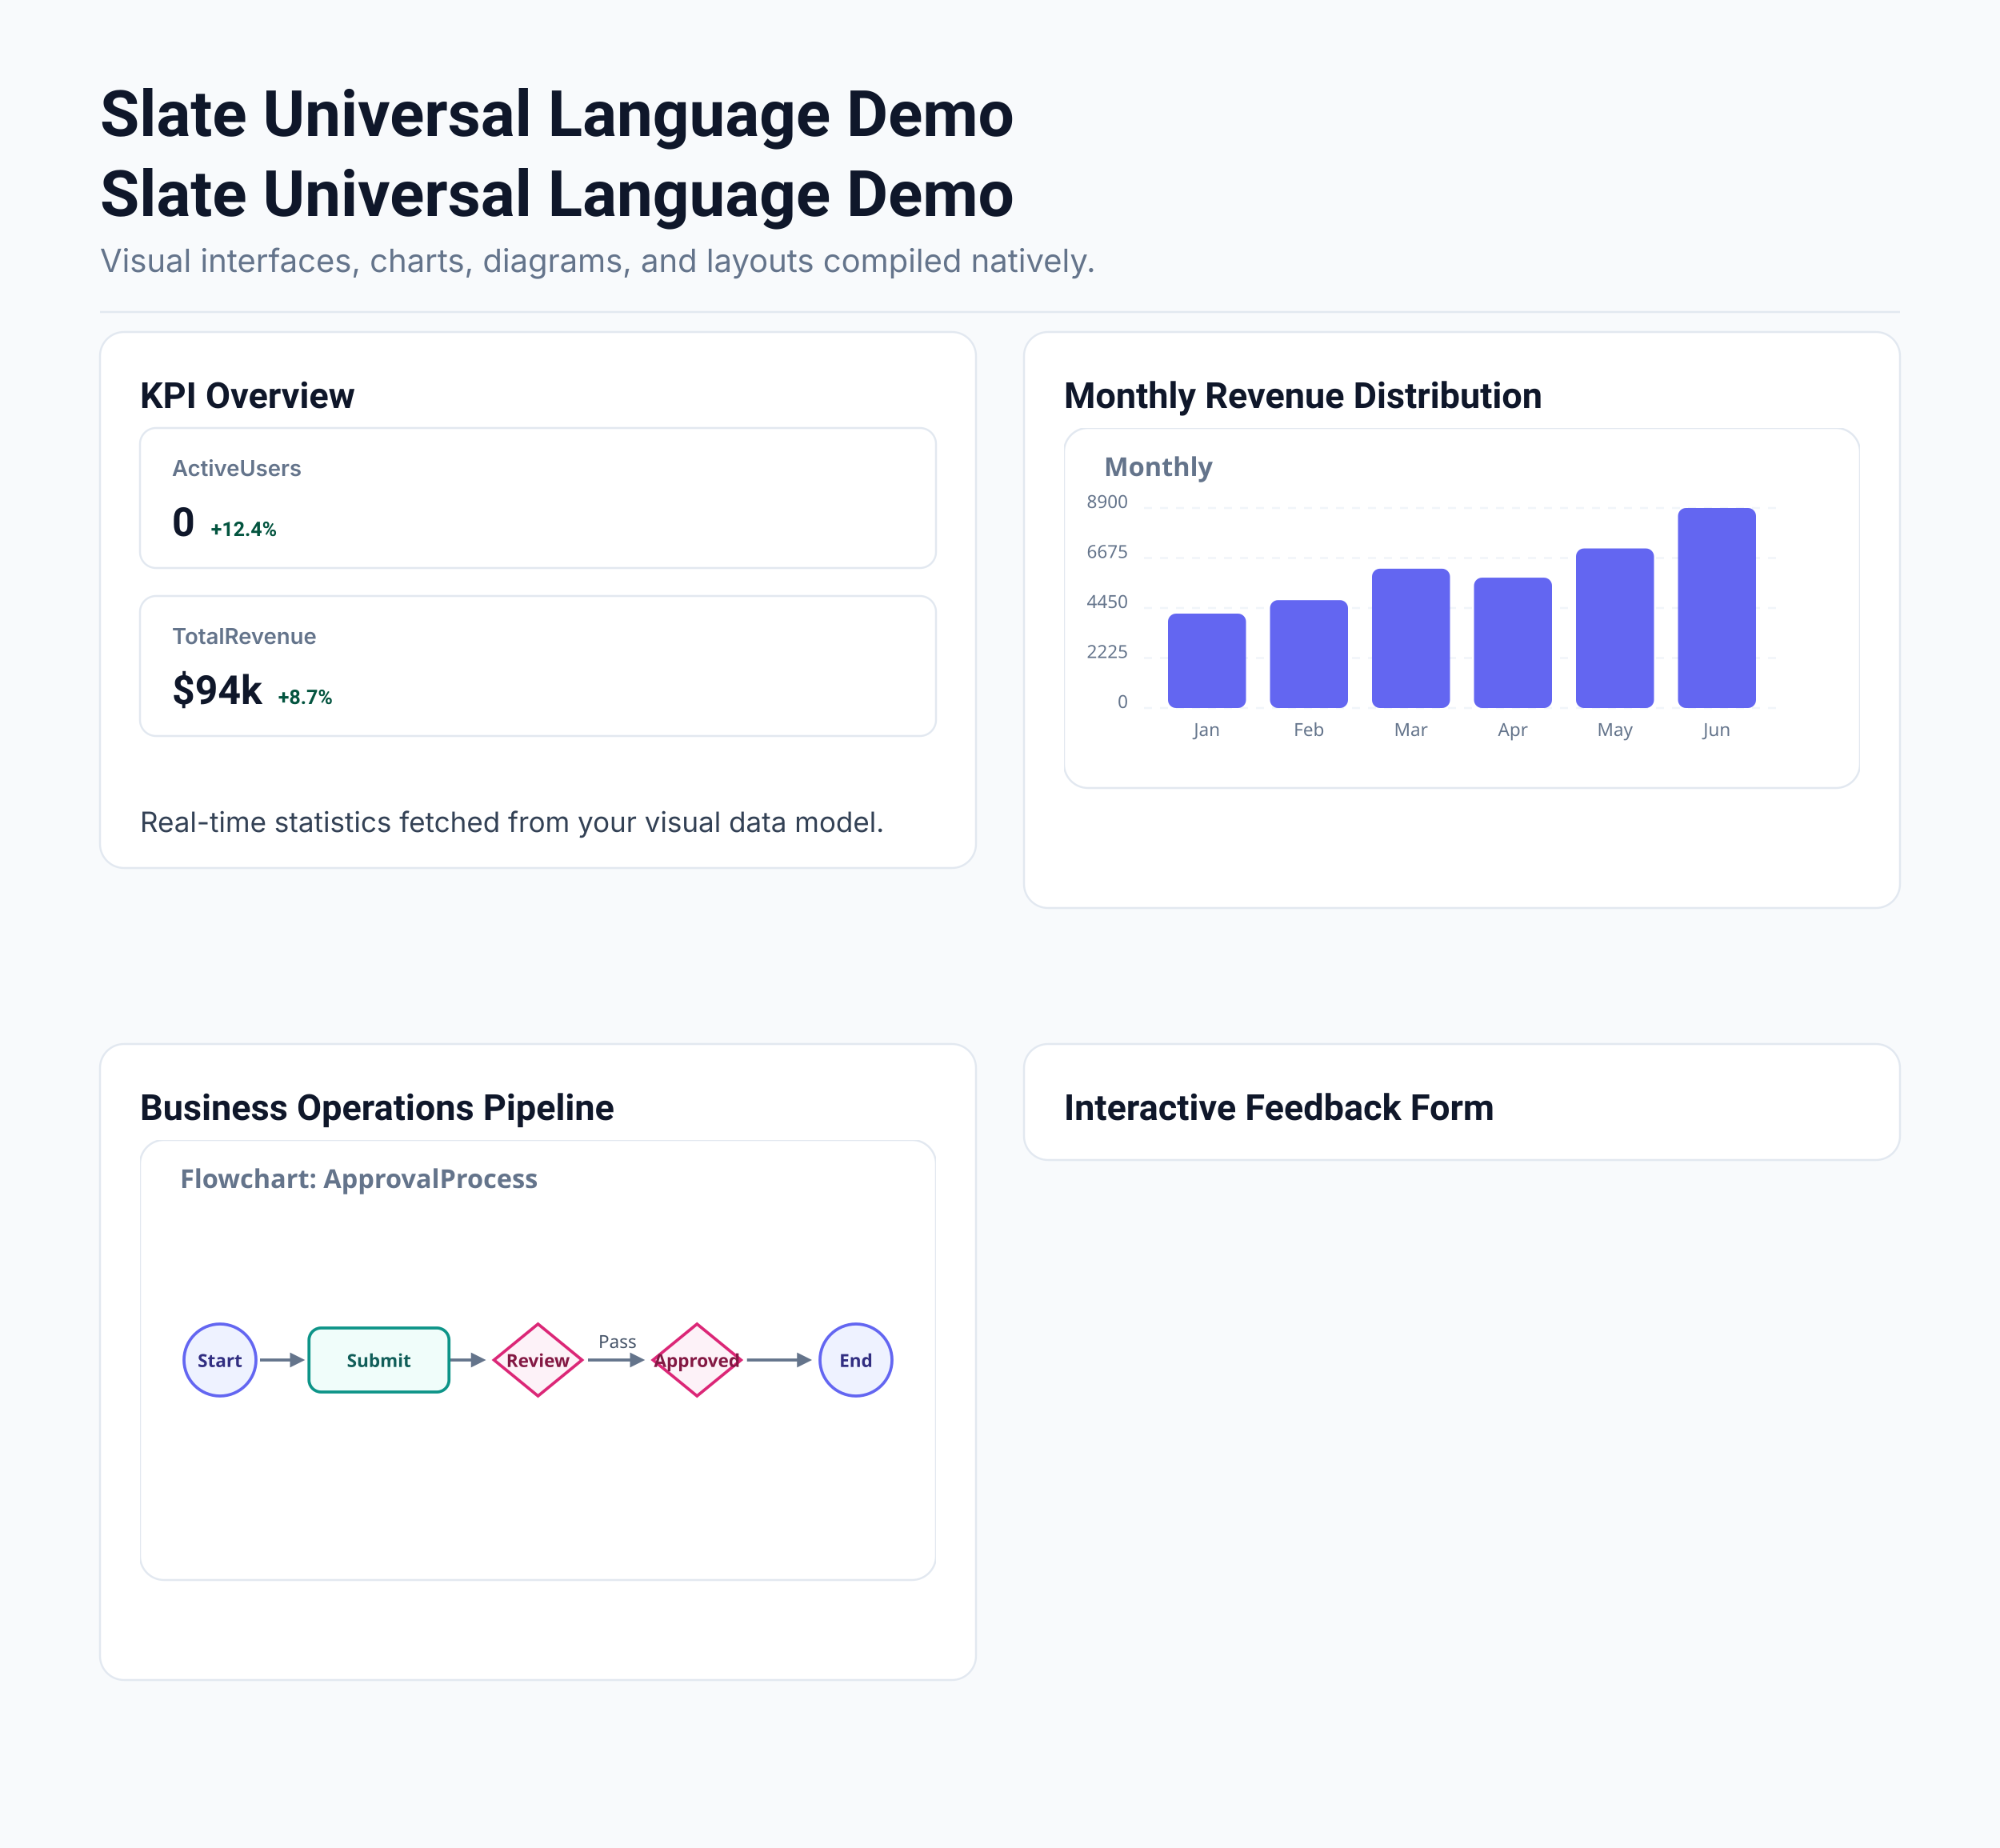
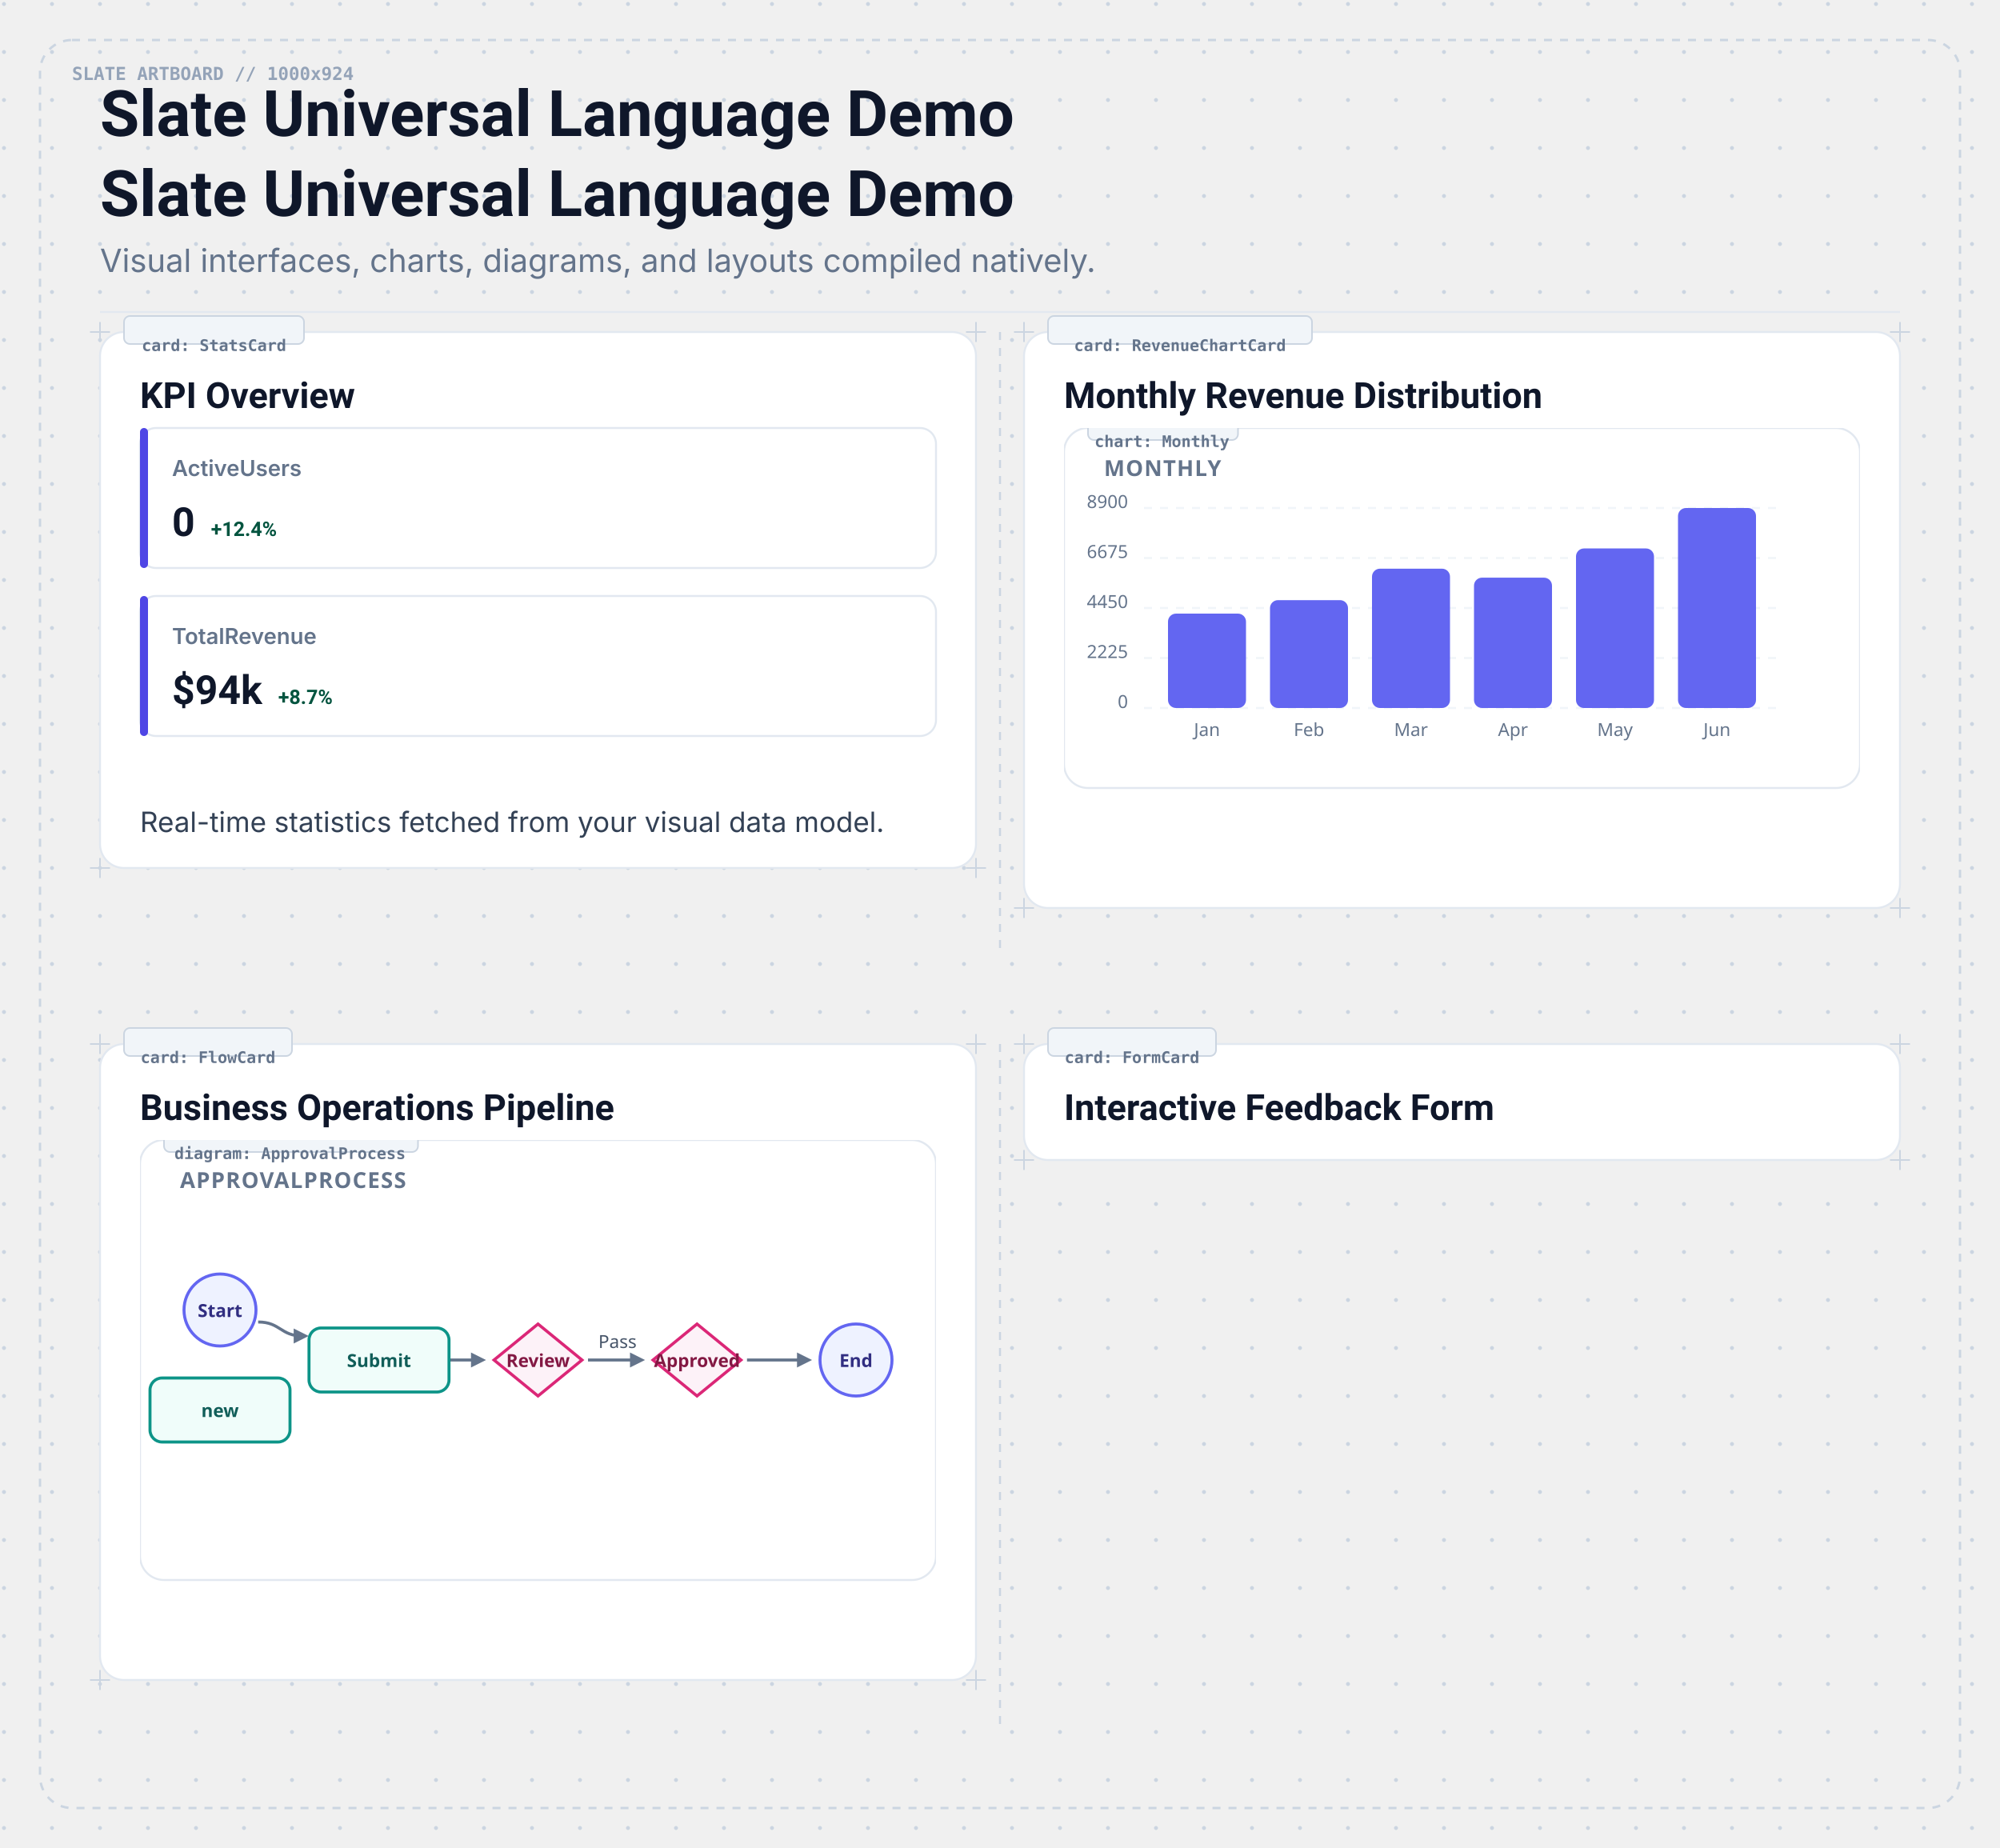
<svg xmlns="http://www.w3.org/2000/svg" width="1000" height="924" viewBox="0 0 1000 924" style="background-color: #F8FAFC;">
+   <defs>
+     <pattern id="dot-grid" x="0" y="0" width="24" height="24" patternUnits="userSpaceOnUse">
+       <circle cx="2" cy="2" r="1" fill="#CBD5E1" />
+     </pattern>
+   </defs>
  <style>
    .slate-title { font-family: 'Outfit', -apple-system, BlinkMacSystemFont, 'Segoe UI', Roboto, sans-serif; font-size: 32px; font-weight: 700; fill: #0F172A; }
    .slate-subtitle { font-family: 'Inter', -apple-system, BlinkMacSystemFont, 'Segoe UI', Roboto, sans-serif; font-size: 16px; fill: #64748B; }
    .slate-heading { font-family: 'Outfit', -apple-system, BlinkMacSystemFont, 'Segoe UI', Roboto, sans-serif; font-size: 18px; font-weight: 600; fill: #0F172A; }
    .slate-text { font-family: 'Inter', -apple-system, BlinkMacSystemFont, 'Segoe UI', Roboto, sans-serif; font-size: 14px; fill: #334155; }
    .stat-title { font-family: 'Inter', -apple-system, BlinkMacSystemFont, 'Segoe UI', Roboto, sans-serif; font-size: 11px; fill: #64748B; font-weight: 600; text-transform: uppercase; }
    .stat-value { font-family: 'Outfit', -apple-system, BlinkMacSystemFont, 'Segoe UI', Roboto, sans-serif; font-size: 20px; fill: #0F172A; font-weight: 700; }
    .stat-delta-pos { fill: #03543F; font-weight: bold; }
    .stat-delta-neg { fill: #9B1C1C; font-weight: bold; }
    .label-text { font-family: 'Inter', -apple-system, BlinkMacSystemFont, 'Segoe UI', Roboto, sans-serif; font-size: 12px; fill: #64748B; font-weight: 600; }
    .input-box { fill: #FFFFFF; stroke: #D1D5DB; stroke-width: 1; rx: 6px; }
    .button-rect { fill: #4F46E5; rx: 6px; }
    .button-text { font-family: 'Inter', -apple-system, BlinkMacSystemFont, 'Segoe UI', Roboto, sans-serif; font-size: 13px; fill: #FFFFFF; font-weight: 600; }
    .divider-line { stroke: #E2E8F0; stroke-width: 1; }
  </style>
-   <rect width="1000" height="924" fill="#F8FAFC" />
+   <rect width="1000" height="924" fill="url(#dot-grid)" />
+   <rect x="20" y="20" width="960" height="884" fill="none" stroke="#CBD5E1" stroke-width="1.2" stroke-dasharray="4 4" rx="16" />
+   <text x="36" y="40" fill="#94A3B8" font-family="monospace" font-size="9" font-weight="bold">SLATE ARTBOARD // 1000x924</text>
  <text x="50" y="68" class="slate-title">Slate Universal Language Demo</text>
  <text x="50" y="108" class="slate-title">Slate Universal Language Demo</text>
  <text x="50" y="136" class="slate-subtitle">Visual interfaces, charts, diagrams, and layouts compiled natively.</text>
  <line x1="50" y1="156" x2="950" y2="156" class="divider-line" />
  <g>
    <rect x="50" y="166" width="438" height="268" fill="#FFFFFF" stroke="#E2E8F0" stroke-width="1" rx="12" />
+     <g transform="translate(62, 166)">
+       <rect x="0" y="-8" width="90" height="14" fill="#F1F5F9" rx="3" stroke="#CBD5E1" stroke-width="0.8" />
+       <text x="45" y="9.5" fill="#64748B" font-family="monospace" font-size="8" font-weight="bold" text-anchor="middle">card: StatsCard</text>
+     </g>
    <text x="70" y="204" class="slate-heading">KPI Overview</text>
    <g>
      <rect x="70" y="214" width="398" height="70" fill="#FFFFFF" stroke="#E2E8F0" stroke-width="1" rx="8" />
+       <rect x="70" y="214" width="4" height="70" fill="#4F46E5" rx="2" />
      <text x="86" y="238" class="stat-title">ActiveUsers</text>
      <text x="86" y="268" class="stat-value">0<tspan dx="8" font-size="10" font-weight="bold" class="stat-delta-pos">+12.4%</tspan>
      </text>
    </g>
    <g>
      <rect x="70" y="298" width="398" height="70" fill="#FFFFFF" stroke="#E2E8F0" stroke-width="1" rx="8" />
+       <rect x="70" y="298" width="4" height="70" fill="#4F46E5" rx="2" />
      <text x="86" y="322" class="stat-title">TotalRevenue</text>
      <text x="86" y="352" class="stat-value">$94k<tspan dx="8" font-size="10" font-weight="bold" class="stat-delta-pos">+8.7%</tspan>
      </text>
    </g>
    <text x="70" y="416" class="slate-text">Real-time statistics fetched from your visual data model.</text>
+     <g stroke="#CBD5E1" stroke-width="0.8">
+       <path d="M 45 166 L 55 166 M 50 161 L 50 171" />
+       <path d="M 483 166 L 493 166 M 488 161 L 488 171" />
+       <path d="M 45 434 L 55 434 M 50 429 L 50 439" />
+       <path d="M 483 434 L 493 434 M 488 429 L 488 439" />
+     </g>
  </g>
  <g>
    <rect x="512" y="166" width="438" height="288" fill="#FFFFFF" stroke="#E2E8F0" stroke-width="1" rx="12" />
+     <g transform="translate(524, 166)">
+       <rect x="0" y="-8" width="132" height="14" fill="#F1F5F9" rx="3" stroke="#CBD5E1" stroke-width="0.8" />
+       <text x="66" y="9.5" fill="#64748B" font-family="monospace" font-size="8" font-weight="bold" text-anchor="middle">card: RevenueChartCard</text>
+     </g>
    <text x="532" y="204" class="slate-heading">Monthly Revenue Distribution</text>
    <svg x="532" y="214" width="398" height="220" viewBox="0 0 398 220">
      <rect x="0" y="0" width="398" height="180" fill="#FFFFFF" stroke="#E2E8F0" stroke-width="1" rx="12" />
-       <text x="20" y="24" fill="#64748B" font-family="sans-serif" font-size="13" font-weight="bold">Monthly</text>
+       <g transform="translate(12, 0)">
+         <rect x="0" y="-8" width="75" height="14" fill="#F1F5F9" rx="3" stroke="#CBD5E1" stroke-width="0.8" />
+         <text x="37" y="9.5" fill="#64748B" font-family="monospace" font-size="8" font-weight="bold" text-anchor="middle">chart: Monthly</text>
+       </g>
+       <text x="20" y="24" fill="#64748B" font-family="sans-serif" font-size="11" font-weight="bold" letter-spacing="0.5">MONTHLY</text>
      <line x1="40" y1="40" x2="358" y2="40" stroke="#F1F5F9" stroke-width="1" stroke-dasharray="4" />
      <text x="32" y="40" fill="#64748B" font-family="sans-serif" font-size="9" text-anchor="end" alignment-baseline="middle">8900</text>
      <line x1="40" y1="65" x2="358" y2="65" stroke="#F1F5F9" stroke-width="1" stroke-dasharray="4" />
      <text x="32" y="65" fill="#64748B" font-family="sans-serif" font-size="9" text-anchor="end" alignment-baseline="middle">6675</text>
      <line x1="40" y1="90" x2="358" y2="90" stroke="#F1F5F9" stroke-width="1" stroke-dasharray="4" />
      <text x="32" y="90" fill="#64748B" font-family="sans-serif" font-size="9" text-anchor="end" alignment-baseline="middle">4450</text>
      <line x1="40" y1="115" x2="358" y2="115" stroke="#F1F5F9" stroke-width="1" stroke-dasharray="4" />
      <text x="32" y="115" fill="#64748B" font-family="sans-serif" font-size="9" text-anchor="end" alignment-baseline="middle">2225</text>
      <line x1="40" y1="140" x2="358" y2="140" stroke="#F1F5F9" stroke-width="1" stroke-dasharray="4" />
      <text x="32" y="140" fill="#64748B" font-family="sans-serif" font-size="9" text-anchor="end" alignment-baseline="middle">0</text>
      <rect x="52" y="92.809" width="39" height="47.191" fill="#6366F1" rx="4" />
      <text x="71.5" y="154" fill="#64748B" font-family="sans-serif" font-size="9" text-anchor="middle">Jan</text>
      <rect x="103" y="86.067" width="39" height="53.933" fill="#6366F1" rx="4" />
      <text x="122.5" y="154" fill="#64748B" font-family="sans-serif" font-size="9" text-anchor="middle">Feb</text>
      <rect x="154" y="70.337" width="39" height="69.663" fill="#6366F1" rx="4" />
      <text x="173.5" y="154" fill="#64748B" font-family="sans-serif" font-size="9" text-anchor="middle">Mar</text>
      <rect x="205" y="74.831" width="39" height="65.169" fill="#6366F1" rx="4" />
      <text x="224.5" y="154" fill="#64748B" font-family="sans-serif" font-size="9" text-anchor="middle">Apr</text>
      <rect x="256" y="60.225" width="39" height="79.775" fill="#6366F1" rx="4" />
      <text x="275.5" y="154" fill="#64748B" font-family="sans-serif" font-size="9" text-anchor="middle">May</text>
      <rect x="307" y="40" width="39" height="100" fill="#6366F1" rx="4" />
      <text x="326.5" y="154" fill="#64748B" font-family="sans-serif" font-size="9" text-anchor="middle">Jun</text>
    </svg>
+     <g stroke="#CBD5E1" stroke-width="0.8">
+       <path d="M 507 166 L 517 166 M 512 161 L 512 171" />
+       <path d="M 945 166 L 955 166 M 950 161 L 950 171" />
+       <path d="M 507 454 L 517 454 M 512 449 L 512 459" />
+       <path d="M 945 454 L 955 454 M 950 449 L 950 459" />
+     </g>
  </g>
+   <line x1="500" y1="166" x2="500" y2="478" stroke="#CBD5E1" stroke-width="1" stroke-dasharray="4 4" />
  <g>
    <rect x="50" y="522" width="438" height="318" fill="#FFFFFF" stroke="#E2E8F0" stroke-width="1" rx="12" />
+     <g transform="translate(62, 522)">
+       <rect x="0" y="-8" width="84" height="14" fill="#F1F5F9" rx="3" stroke="#CBD5E1" stroke-width="0.8" />
+       <text x="42" y="9.5" fill="#64748B" font-family="monospace" font-size="8" font-weight="bold" text-anchor="middle">card: FlowCard</text>
+     </g>
    <text x="70" y="560" class="slate-heading">Business Operations Pipeline</text>
    <svg x="70" y="570" width="398" height="250" viewBox="0 0 398 250">
      <rect x="0" y="0" width="398" height="220" fill="#FFFFFF" stroke="#E2E8F0" stroke-width="1" rx="12" />
-       <text x="20" y="24" fill="#64748B" font-family="sans-serif" font-size="13" font-weight="bold">Flowchart: ApprovalProcess</text>
+       <g transform="translate(12, 0)">
+         <rect x="0" y="-8" width="127" height="14" fill="#F1F5F9" rx="3" stroke="#CBD5E1" stroke-width="0.8" />
+         <text x="63" y="9.5" fill="#64748B" font-family="monospace" font-size="8" font-weight="bold" text-anchor="middle">diagram: ApprovalProcess</text>
+       </g>
+       <text x="20" y="24" fill="#64748B" font-family="sans-serif" font-size="11" font-weight="bold" letter-spacing="0.5">APPROVALPROCESS</text>
      <defs>
        <marker id="arrow" viewBox="0 0 10 10" refX="6" refY="5" markerWidth="5" markerHeight="5" orient="auto-start-reverse">
          <path d="M 0 0 L 10 5 L 0 10 z" fill="#64748B" />
        </marker>
      </defs>
-       <path d="M 60 110 L 79.5 110" fill="none" stroke="#64748B" stroke-width="1.5" marker-end="url(#arrow)" />
+       <path d="M 59.079 91 C 70.211 91, 70.211 98.001, 81.342 98.001" fill="none" stroke="#64748B" stroke-width="1.5" marker-end="url(#arrow)" />
      <path d="M 154.5 110 L 170 110" fill="none" stroke="#64748B" stroke-width="1.5" marker-end="url(#arrow)" />
      <path d="M 224 110 L 249.5 110" fill="none" stroke="#64748B" stroke-width="1.5" marker-end="url(#arrow)" />
      <text x="238.75" y="104" fill="#475569" font-family="sans-serif" font-size="9" text-anchor="middle">Pass</text>
      <path d="M 303.5 110 L 333 110" fill="none" stroke="#64748B" stroke-width="1.5" marker-end="url(#arrow)" />
-       <g transform="translate(40, 110)">
-         <circle cx="0" cy="0" r="18" fill="#EEF2FF" stroke="#6366F1" stroke-width="1.5" />
-         <text x="0" y="3.5" fill="#312E81" font-family="sans-serif" font-size="9" font-weight="bold" text-anchor="middle">Start</text>
+       <g transform="translate(278.5, 110)">
+         <polygon points="0,-18 22,0 0,18 -22,0" fill="#FDF2F8" stroke="#DB2777" stroke-width="1.5" />
+         <text x="0" y="3.5" fill="#831843" font-family="sans-serif" font-size="9" font-weight="bold" text-anchor="middle">Approved</text>
+       </g>
+       <g transform="translate(40, 135)">
+         <rect x="-35" y="-16" width="70" height="32" fill="#F0FDFA" stroke="#0D9488" stroke-width="1.5" rx="6" />
+         <text x="0" y="3.5" fill="#115E59" font-family="sans-serif" font-size="9" font-weight="bold" text-anchor="middle">new</text>
      </g>
      <g transform="translate(199, 110)">
        <polygon points="0,-18 22,0 0,18 -22,0" fill="#FDF2F8" stroke="#DB2777" stroke-width="1.5" />
        <text x="0" y="3.5" fill="#831843" font-family="sans-serif" font-size="9" font-weight="bold" text-anchor="middle">Review</text>
      </g>
+       <g transform="translate(119.5, 110)">
+         <rect x="-35" y="-16" width="70" height="32" fill="#F0FDFA" stroke="#0D9488" stroke-width="1.5" rx="6" />
+         <text x="0" y="3.5" fill="#115E59" font-family="sans-serif" font-size="9" font-weight="bold" text-anchor="middle">Submit</text>
+       </g>
+       <g transform="translate(40, 85)">
+         <circle cx="0" cy="0" r="18" fill="#EEF2FF" stroke="#6366F1" stroke-width="1.5" />
+         <text x="0" y="3.5" fill="#312E81" font-family="sans-serif" font-size="9" font-weight="bold" text-anchor="middle">Start</text>
+       </g>
      <g transform="translate(358, 110)">
        <circle cx="0" cy="0" r="18" fill="#EEF2FF" stroke="#6366F1" stroke-width="1.5" />
        <text x="0" y="3.5" fill="#312E81" font-family="sans-serif" font-size="9" font-weight="bold" text-anchor="middle">End</text>
      </g>
-       <g transform="translate(278.5, 110)">
-         <polygon points="0,-18 22,0 0,18 -22,0" fill="#FDF2F8" stroke="#DB2777" stroke-width="1.5" />
-         <text x="0" y="3.5" fill="#831843" font-family="sans-serif" font-size="9" font-weight="bold" text-anchor="middle">Approved</text>
-       </g>
-       <g transform="translate(119.5, 110)">
-         <rect x="-35" y="-16" width="70" height="32" fill="#F0FDFA" stroke="#0D9488" stroke-width="1.5" rx="6" />
-         <text x="0" y="3.5" fill="#115E59" font-family="sans-serif" font-size="9" font-weight="bold" text-anchor="middle">Submit</text>
-       </g>
    </svg>
+     <g stroke="#CBD5E1" stroke-width="0.8">
+       <path d="M 45 522 L 55 522 M 50 517 L 50 527" />
+       <path d="M 483 522 L 493 522 M 488 517 L 488 527" />
+       <path d="M 45 840 L 55 840 M 50 835 L 50 845" />
+       <path d="M 483 840 L 493 840 M 488 835 L 488 845" />
+     </g>
  </g>
  <g>
    <rect x="512" y="522" width="438" height="58" fill="#FFFFFF" stroke="#E2E8F0" stroke-width="1" rx="12" />
+     <g transform="translate(524, 522)">
+       <rect x="0" y="-8" width="84" height="14" fill="#F1F5F9" rx="3" stroke="#CBD5E1" stroke-width="0.8" />
+       <text x="42" y="9.5" fill="#64748B" font-family="monospace" font-size="8" font-weight="bold" text-anchor="middle">card: FormCard</text>
+     </g>
    <text x="532" y="560" class="slate-heading">Interactive Feedback Form</text>
+     <g stroke="#CBD5E1" stroke-width="0.8">
+       <path d="M 507 522 L 517 522 M 512 517 L 512 527" />
+       <path d="M 945 522 L 955 522 M 950 517 L 950 527" />
+       <path d="M 507 580 L 517 580 M 512 575 L 512 585" />
+       <path d="M 945 580 L 955 580 M 950 575 L 950 585" />
+     </g>
  </g>
+   <line x1="500" y1="522" x2="500" y2="864" stroke="#CBD5E1" stroke-width="1" stroke-dasharray="4 4" />
</svg>
